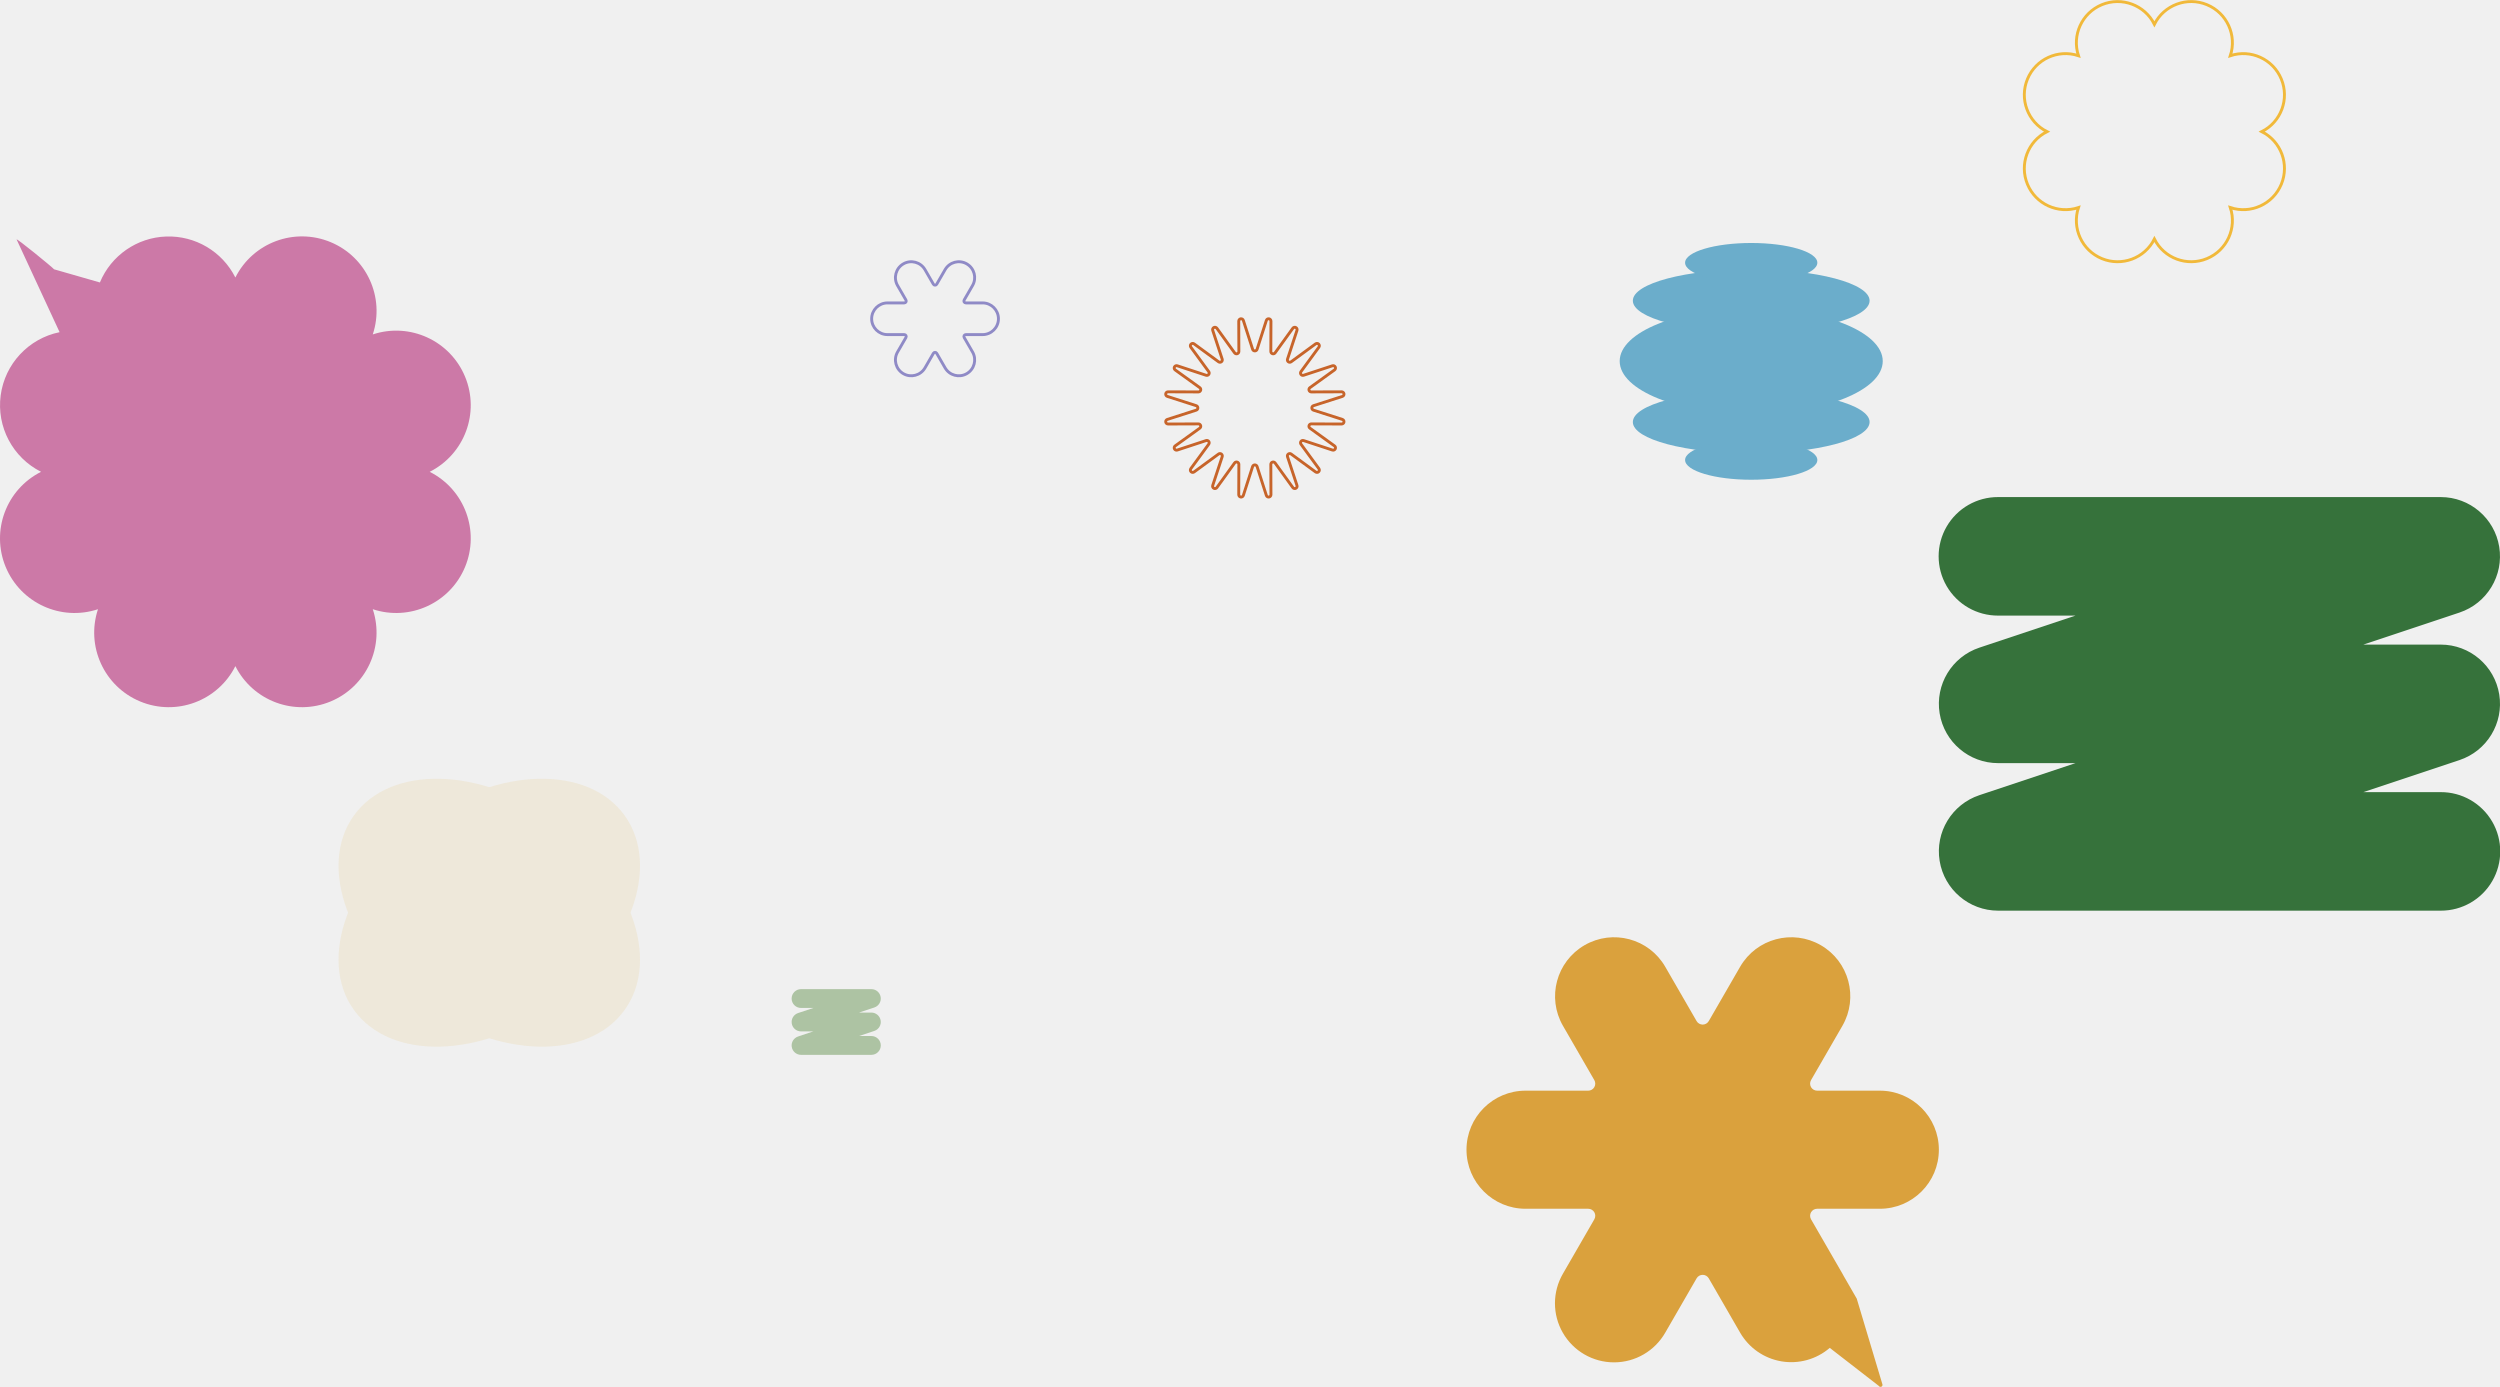
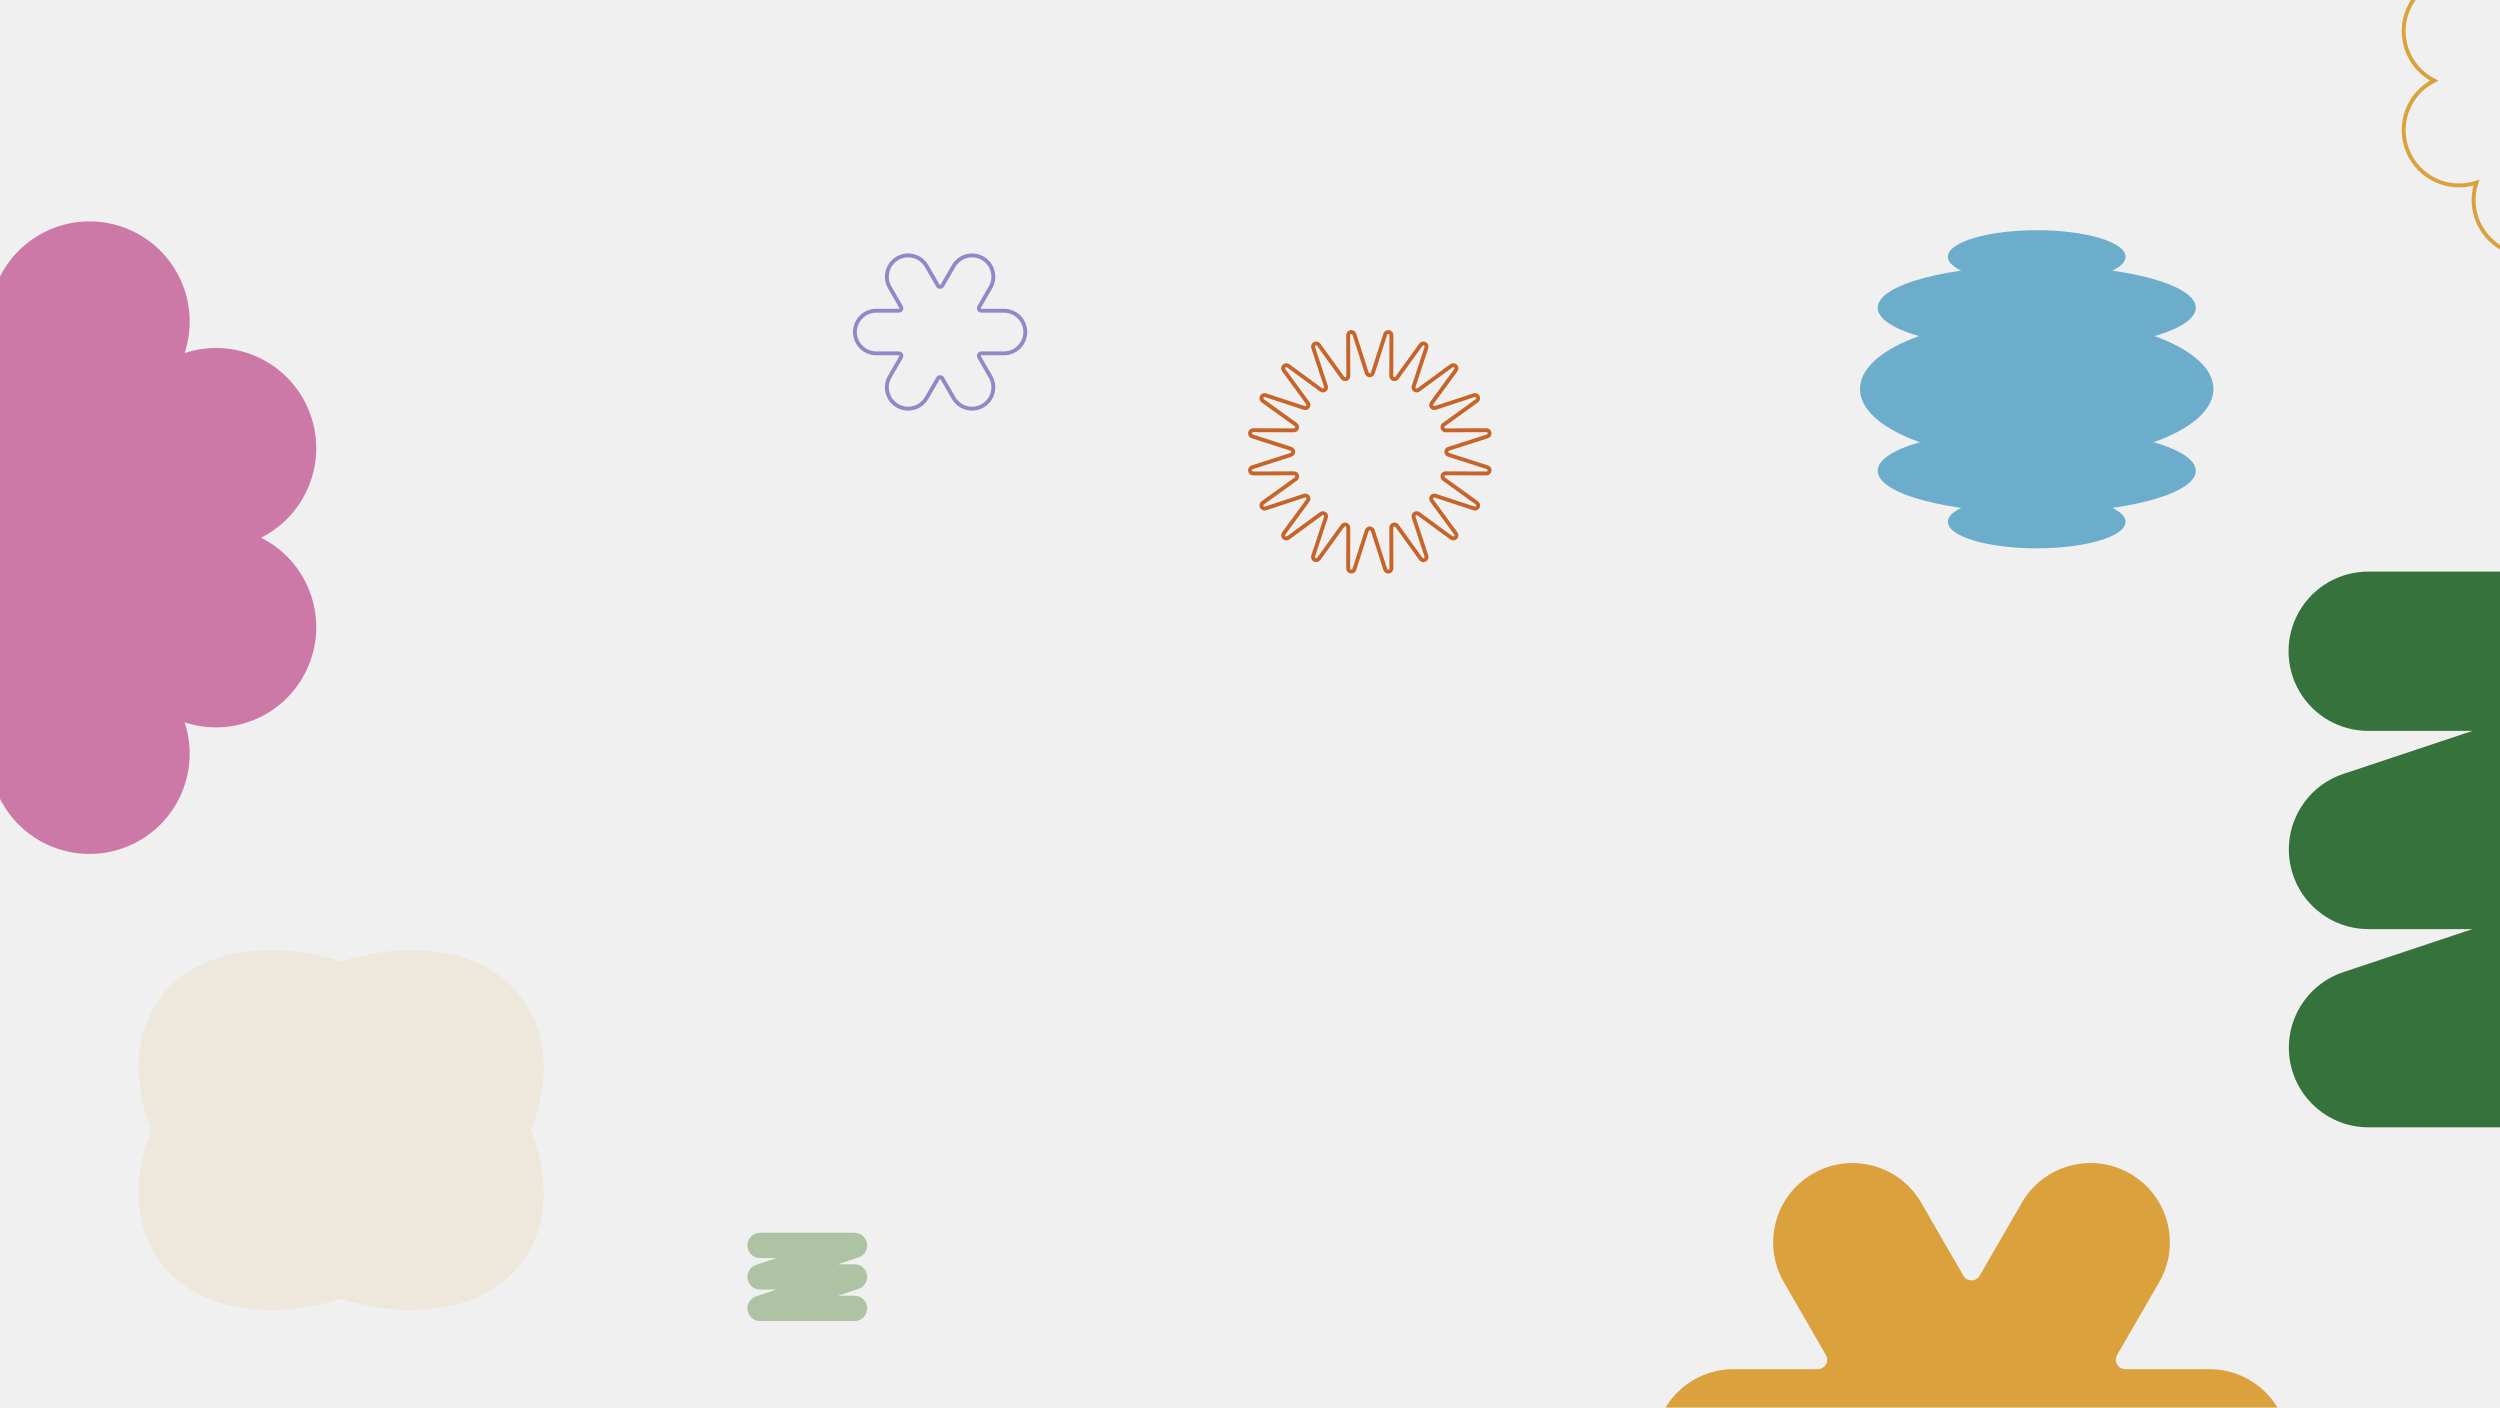
- <svg xmlns="http://www.w3.org/2000/svg" width="2579.762" height="1431.157" viewBox="0 0 2579.762 1431.157">
+ <svg xmlns="http://www.w3.org/2000/svg" width="1920" height="1081" viewBox="0 0 1920 1081">
  <defs>
+     <clipPath id="clip-path">
+       <path id="Rectangle_958" data-name="Rectangle 958" style="fill:#fff;stroke:#707070" d="M0 0h1920v1081H0z" />
+     </clipPath>
    <style>
-             .cls-5{fill:#6badcb}.cls-6{fill:#eee8da}
+             .cls-7{fill:#6badcb}.cls-8{fill:#ede8db}
        </style>
  </defs>
-   <g id="Group_623" data-name="Group 623" transform="translate(242.885 73.931)">
-     <path id="Path_5" data-name="Path 5" d="M215.762 1008.773h64.692a7.253 7.253 0 0 0 6.282-10.879l-32.345-56.026a60.93 60.93 0 0 1 105.534-60.93l32.345 56.025a7.254 7.254 0 0 0 12.565 0l32.347-56.025a60.929 60.929 0 1 1 105.532 60.93l-32.347 56.023a7.255 7.255 0 0 0 6.282 10.881h64.693a60.93 60.93 0 1 1 0 121.86h-64.693a7.255 7.255 0 0 0-6.282 10.881l32.347 56.026c.419.724.808 1.458 1.194 2.192l13.619 23.64 26.507 88.492a2.042 2.042 0 0 1-3.74 1.562l-50.6-39.242a60.907 60.907 0 0 1-92.508-15.715l-32.347-56.024a7.254 7.254 0 0 0-12.565 0l-32.345 56.024a60.93 60.93 0 1 1-105.534-60.928l32.345-56.026a7.254 7.254 0 0 0-6.282-10.881h-64.696a60.93 60.93 0 0 1 0-121.86z" transform="translate(1115.568 42.763)" style="fill:#daa13d" />
-     <path id="Path_3" data-name="Path 3" d="M951.193 1086.177a76.938 76.938 0 0 1-58.727 141.781 76.938 76.938 0 0 1-141.78 58.727 76.937 76.937 0 0 1-141.778-58.727 76.938 76.938 0 0 1-58.727-141.781 76.949 76.949 0 0 1 19.109-144.109l-44.31-95.584c-1.073-2.437 36.992 28.627 38.632 30.724l47.268 13.572a76.944 76.944 0 0 1 139.8-5.111A76.938 76.938 0 0 1 892.466 944.4a76.938 76.938 0 0 1 58.727 141.78z" transform="translate(-750.687 -673.238)" style="fill:#cc79a7" />
-     <path id="Path_6" data-name="Path 6" d="M953.837 1222.747a42.524 42.524 0 0 0-32.458-78.361 42.523 42.523 0 0 0-78.36-32.458 42.524 42.524 0 0 0-78.361 32.458 42.524 42.524 0 0 0-32.458 78.361 42.524 42.524 0 0 0 32.458 78.361 42.523 42.523 0 0 0 78.361 32.458 42.523 42.523 0 0 0 78.36-32.458 42.524 42.524 0 0 0 32.458-78.361z" transform="translate(1137.223 -1160.833)" style="stroke:#f1b93a;fill:none;stroke-width:3px" />
-     <path id="Path_8" data-name="Path 8" d="M1359.521 440.413H902.816a61.157 61.157 0 0 1-19.34-119.177l99.175-33.059h-79.835A61.157 61.157 0 0 1 883.476 169l99.175-33.059h-79.835a61.158 61.158 0 1 1 0-122.315h456.705a61.157 61.157 0 0 1 19.341 119.174l-99.176 33.059h79.835a61.157 61.157 0 0 1 19.341 119.177l-99.176 33.064h79.835a61.158 61.158 0 1 1 0 122.315z" transform="translate(916.19 425.374)" style="fill:#36723b" />
-     <g id="Group_534" data-name="Group 534" transform="translate(933.126 -81.082)">
-       <ellipse id="Ellipse_503" data-name="Ellipse 503" class="cls-5" cx="135.725" cy="54.509" rx="135.725" ry="54.509" transform="translate(495.355 325.316)" />
-       <ellipse id="Ellipse_504" data-name="Ellipse 504" class="cls-5" cx="122.152" cy="32.399" rx="122.152" ry="32.399" transform="translate(508.927 285.037)" />
-       <ellipse id="Ellipse_505" data-name="Ellipse 505" class="cls-5" cx="122.152" cy="32.399" rx="122.152" ry="32.399" transform="translate(508.927 410.255)" />
-       <ellipse id="Ellipse_506" data-name="Ellipse 506" class="cls-5" cx="68.23" cy="20.359" rx="68.23" ry="20.359" transform="translate(562.849 461.48)" />
-       <ellipse id="Ellipse_507" data-name="Ellipse 507" class="cls-5" cx="68.23" cy="20.359" rx="68.23" ry="20.359" transform="translate(562.849 257.893)" />
+   <g id="Mask_Group_104" data-name="Mask Group 104" style="clip-path:url(#clip-path)">
+     <g id="Group_1143" data-name="Group 1143" transform="translate(-242.883 -72.326)">
+       <path id="Path_5" data-name="Path 5" d="M215.762 1008.773h64.692a7.253 7.253 0 0 0 6.282-10.879l-32.345-56.026a60.93 60.93 0 0 1 105.534-60.93l32.345 56.025a7.254 7.254 0 0 0 12.565 0l32.347-56.025a60.929 60.929 0 1 1 105.532 60.93l-32.347 56.023a7.255 7.255 0 0 0 6.282 10.881h64.693a60.93 60.93 0 1 1 0 121.86h-64.693a7.255 7.255 0 0 0-6.282 10.881l32.347 56.026c.419.724.808 1.458 1.194 2.192l13.619 23.64 26.507 88.492a2.042 2.042 0 0 1-3.74 1.562l-50.6-39.242a60.907 60.907 0 0 1-92.508-15.715l-32.347-56.024a7.254 7.254 0 0 0-12.565 0l-32.345 56.024a60.93 60.93 0 1 1-105.534-60.928l32.345-56.026a7.254 7.254 0 0 0-6.282-10.881h-64.696a60.93 60.93 0 0 1 0-121.86z" transform="translate(1358.451 115.089)" style="fill:#daa13d" />
+       <path id="Path_3" data-name="Path 3" d="M951.193 1086.177a76.938 76.938 0 0 1-58.727 141.781 76.938 76.938 0 0 1-141.78 58.727 76.937 76.937 0 0 1-141.778-58.727 76.938 76.938 0 0 1-58.727-141.781 76.949 76.949 0 0 1 19.109-144.109l-44.31-95.584c-1.073-2.437 36.992 28.627 38.632 30.724l47.268 13.572a76.944 76.944 0 0 1 139.8-5.111A76.938 76.938 0 0 1 892.466 944.4a76.938 76.938 0 0 1 58.727 141.78z" transform="translate(-507.803 -600.911)" style="fill:#cc79a7" />
+       <path id="Path_6" data-name="Path 6" d="M953.837 1222.747a42.524 42.524 0 0 0-32.458-78.361 42.523 42.523 0 0 0-78.36-32.458 42.524 42.524 0 0 0-78.361 32.458 42.524 42.524 0 0 0-32.458 78.361 42.524 42.524 0 0 0 32.458 78.361 42.523 42.523 0 0 0 78.361 32.458 42.523 42.523 0 0 0 78.36-32.458 42.524 42.524 0 0 0 32.458-78.361z" transform="translate(1380.105 -1088.507)" style="stroke:#daa13d;fill:none;stroke-width:3px" />
+       <path id="Path_8" data-name="Path 8" d="M1359.521 440.413H902.816a61.157 61.157 0 0 1-19.34-119.177l99.175-33.059h-79.835A61.157 61.157 0 0 1 883.476 169l99.175-33.059h-79.835a61.158 61.158 0 1 1 0-122.315h456.705a61.157 61.157 0 0 1 19.341 119.174l-99.176 33.059h79.835a61.157 61.157 0 0 1 19.341 119.177l-99.176 33.064h79.835a61.158 61.158 0 1 1 0 122.315z" transform="translate(1159.072 497.7)" style="fill:#36723b" />
+       <g id="Group_534" data-name="Group 534" transform="translate(1176.01 -8.756)">
+         <ellipse id="Ellipse_503" data-name="Ellipse 503" class="cls-7" cx="135.725" cy="54.509" rx="135.725" ry="54.509" transform="translate(495.355 325.316)" />
+         <ellipse id="Ellipse_504" data-name="Ellipse 504" class="cls-7" cx="122.152" cy="32.399" rx="122.152" ry="32.399" transform="translate(508.927 285.037)" />
+         <ellipse id="Ellipse_505" data-name="Ellipse 505" class="cls-7" cx="122.152" cy="32.399" rx="122.152" ry="32.399" transform="translate(508.927 410.255)" />
+         <ellipse id="Ellipse_506" data-name="Ellipse 506" class="cls-7" cx="68.23" cy="20.359" rx="68.23" ry="20.359" transform="translate(562.849 461.48)" />
+         <ellipse id="Ellipse_507" data-name="Ellipse 507" class="cls-7" cx="68.23" cy="20.359" rx="68.23" ry="20.359" transform="translate(562.849 257.893)" />
+       </g>
+       <g id="Group_539" data-name="Group 539" transform="translate(-1193.686 175.465)">
+         <ellipse id="Ellipse_1184" data-name="Ellipse 1184" class="cls-8" cx="171.98" cy="117.13" rx="171.98" ry="117.13" transform="rotate(-35.665 1941.9 -1931.808)" />
+         <ellipse id="Ellipse_1185" data-name="Ellipse 1185" class="cls-8" cx="117.13" cy="171.98" rx="117.13" ry="171.98" transform="rotate(-54.335 1485.38 -1072.347)" />
+       </g>
+       <path id="Path_367" data-name="Path 367" d="M923.933 81.436h-72.564A9.717 9.717 0 0 1 848.3 62.5l15.757-5.253h-12.688a9.717 9.717 0 0 1-3.069-18.934l15.757-5.253h-12.688a9.717 9.717 0 1 1 0-19.434h72.563a9.717 9.717 0 0 1 3.073 18.935l-15.758 5.253h12.685a9.717 9.717 0 0 1 3.073 18.935L911.248 62h12.685a9.717 9.717 0 0 1 0 19.434z" transform="translate(-24.768 1005.459)" style="fill:#adc3a3" />
+       <path id="Path_9" data-name="Path 9" d="m351.658 41.074 9.563-29.813a2.427 2.427 0 0 1 4.739.751l-.118 31.31a2.428 2.428 0 0 0 4.4 1.428l18.308-25.4a2.427 2.427 0 0 1 4.275 2.178l-9.787 29.741a2.428 2.428 0 0 0 3.741 2.717l25.26-18.5a2.428 2.428 0 0 1 3.394 3.393l-18.5 25.261a2.427 2.427 0 0 0 2.718 3.74l29.741-9.787a2.428 2.428 0 0 1 2.178 4.276l-25.4 18.308a2.428 2.428 0 0 0 1.429 4.4l31.31-.118a2.427 2.427 0 0 1 .751 4.739l-29.816 9.562a2.427 2.427 0 0 0 0 4.623l29.814 9.563a2.428 2.428 0 0 1-.751 4.74l-31.31-.118a2.428 2.428 0 0 0-1.429 4.4l25.4 18.308a2.427 2.427 0 0 1-2.178 4.275l-29.741-9.787a2.428 2.428 0 0 0-2.718 3.736l18.5 25.26a2.428 2.428 0 0 1-3.394 3.393l-25.26-18.5a2.428 2.428 0 0 0-3.741 2.717l9.787 29.741a2.427 2.427 0 0 1-4.275 2.178l-18.308-25.4a2.428 2.428 0 0 0-4.4 1.428l.118 31.31a2.427 2.427 0 0 1-4.739.751l-9.563-29.813a2.428 2.428 0 0 0-4.624 0l-9.563 29.813a2.428 2.428 0 0 1-4.74-.751l.118-31.31a2.428 2.428 0 0 0-4.4-1.428l-18.308 25.4a2.427 2.427 0 0 1-4.275-2.178l9.787-29.741a2.428 2.428 0 0 0-3.741-2.717l-25.26 18.5a2.428 2.428 0 0 1-3.393-3.393l18.5-25.26a2.428 2.428 0 0 0-2.717-3.741l-29.74 9.79a2.428 2.428 0 0 1-2.179-4.275l25.4-18.308a2.428 2.428 0 0 0-1.429-4.4l-31.31.118a2.428 2.428 0 0 1-.75-4.74l29.813-9.563a2.427 2.427 0 0 0 0-4.623l-29.81-9.558a2.427 2.427 0 0 1 .75-4.739l31.31.118a2.428 2.428 0 0 0 1.429-4.4l-25.4-18.308a2.428 2.428 0 0 1 2.179-4.276l29.741 9.787a2.427 2.427 0 0 0 2.717-3.74l-18.5-25.261a2.428 2.428 0 0 1 3.393-3.393l25.26 18.5a2.428 2.428 0 0 0 3.741-2.717l-9.785-29.743a2.427 2.427 0 0 1 4.275-2.178l18.308 25.4a2.428 2.428 0 0 0 4.4-1.428l-.118-31.31a2.428 2.428 0 0 1 4.74-.751l9.563 29.813a2.428 2.428 0 0 0 4.62 0z" transform="translate(945.537 317.755)" style="stroke:#c7642a;fill:none;stroke-width:3px" />
+       <path id="Path_7" data-name="Path 7" d="M269.309 641.418h-17.363a1.947 1.947 0 0 1-1.686-2.921l8.681-15.037a16.353 16.353 0 0 0-5.986-22.34 16.354 16.354 0 0 0-22.34 5.986l-8.681 15.037a1.947 1.947 0 0 1-3.372 0l-8.682-15.037a16.353 16.353 0 0 0-22.34-5.986 16.353 16.353 0 0 0-5.986 22.34l8.682 15.037a1.947 1.947 0 0 1-1.686 2.921h-17.364a16.354 16.354 0 0 0-16.354 16.354 16.354 16.354 0 0 0 16.354 16.354h17.364a1.947 1.947 0 0 1 1.686 2.92l-8.682 15.038a16.354 16.354 0 0 0 5.986 22.34 16.354 16.354 0 0 0 22.34-5.986l8.682-15.038a1.947 1.947 0 0 1 3.372 0l8.681 15.038a16.354 16.354 0 0 0 22.34 5.986 16.354 16.354 0 0 0 5.986-22.34l-8.681-15.038a1.947 1.947 0 0 1 1.686-2.92h17.363a16.354 16.354 0 0 0 16.353-16.354 16.354 16.354 0 0 0-16.353-16.354z" transform="translate(744.637 -330.445)" style="stroke:#8f8ac7;fill:none;stroke-width:3px" />
    </g>
-     <g id="Group_539" data-name="Group 539" transform="translate(-1436.568 103.138)">
-       <ellipse id="Ellipse_1184" data-name="Ellipse 1184" class="cls-6" cx="171.98" cy="117.13" rx="171.98" ry="117.13" transform="rotate(-35.665 1941.9 -1931.808)" />
-       <ellipse id="Ellipse_1185" data-name="Ellipse 1185" class="cls-6" cx="117.13" cy="171.98" rx="117.13" ry="171.98" transform="rotate(-54.335 1485.38 -1072.347)" />
-     </g>
-     <path id="Path_367" data-name="Path 367" d="M923.933 81.436h-72.564A9.717 9.717 0 0 1 848.3 62.5l15.757-5.253h-12.688a9.717 9.717 0 0 1-3.069-18.934l15.757-5.253h-12.688a9.717 9.717 0 1 1 0-19.434h72.563a9.717 9.717 0 0 1 3.073 18.935l-15.758 5.253h12.685a9.717 9.717 0 0 1 3.073 18.935L911.248 62h12.685a9.717 9.717 0 0 1 0 19.434z" transform="translate(-267.65 933.133)" style="fill:#adc3a3" />
-     <path id="Path_9" data-name="Path 9" d="m351.658 41.074 9.563-29.813a2.427 2.427 0 0 1 4.739.751l-.118 31.31a2.428 2.428 0 0 0 4.4 1.428l18.308-25.4a2.427 2.427 0 0 1 4.275 2.178l-9.787 29.741a2.428 2.428 0 0 0 3.741 2.717l25.26-18.5a2.428 2.428 0 0 1 3.394 3.393l-18.5 25.261a2.427 2.427 0 0 0 2.718 3.74l29.741-9.787a2.428 2.428 0 0 1 2.178 4.276l-25.4 18.308a2.428 2.428 0 0 0 1.429 4.4l31.31-.118a2.427 2.427 0 0 1 .751 4.739l-29.816 9.562a2.427 2.427 0 0 0 0 4.623l29.814 9.563a2.428 2.428 0 0 1-.751 4.74l-31.31-.118a2.428 2.428 0 0 0-1.429 4.4l25.4 18.308a2.427 2.427 0 0 1-2.178 4.275l-29.741-9.787a2.428 2.428 0 0 0-2.718 3.736l18.5 25.26a2.428 2.428 0 0 1-3.394 3.393l-25.26-18.5a2.428 2.428 0 0 0-3.741 2.717l9.787 29.741a2.427 2.427 0 0 1-4.275 2.178l-18.308-25.4a2.428 2.428 0 0 0-4.4 1.428l.118 31.31a2.427 2.427 0 0 1-4.739.751l-9.563-29.813a2.428 2.428 0 0 0-4.624 0l-9.563 29.813a2.428 2.428 0 0 1-4.74-.751l.118-31.31a2.428 2.428 0 0 0-4.4-1.428l-18.308 25.4a2.427 2.427 0 0 1-4.275-2.178l9.787-29.741a2.428 2.428 0 0 0-3.741-2.717l-25.26 18.5a2.428 2.428 0 0 1-3.393-3.393l18.5-25.26a2.428 2.428 0 0 0-2.717-3.741l-29.74 9.79a2.428 2.428 0 0 1-2.179-4.275l25.4-18.308a2.428 2.428 0 0 0-1.429-4.4l-31.31.118a2.428 2.428 0 0 1-.75-4.74l29.813-9.563a2.427 2.427 0 0 0 0-4.623l-29.81-9.558a2.427 2.427 0 0 1 .75-4.739l31.31.118a2.428 2.428 0 0 0 1.429-4.4l-25.4-18.308a2.428 2.428 0 0 1 2.179-4.276l29.741 9.787a2.427 2.427 0 0 0 2.717-3.74l-18.5-25.261a2.428 2.428 0 0 1 3.393-3.393l25.26 18.5a2.428 2.428 0 0 0 3.741-2.717l-9.785-29.743a2.427 2.427 0 0 1 4.275-2.178l18.308 25.4a2.428 2.428 0 0 0 4.4-1.428l-.118-31.31a2.428 2.428 0 0 1 4.74-.751l9.563 29.813a2.428 2.428 0 0 0 4.62 0z" transform="translate(702.654 245.428)" style="stroke:#c7642a;fill:none;stroke-width:3px" />
-     <path id="Path_7" data-name="Path 7" d="M269.309 641.418h-17.363a1.947 1.947 0 0 1-1.686-2.921l8.681-15.037a16.353 16.353 0 0 0-5.986-22.34 16.354 16.354 0 0 0-22.34 5.986l-8.681 15.037a1.947 1.947 0 0 1-3.372 0l-8.682-15.037a16.353 16.353 0 0 0-22.34-5.986 16.353 16.353 0 0 0-5.986 22.34l8.682 15.037a1.947 1.947 0 0 1-1.686 2.921h-17.364a16.354 16.354 0 0 0-16.354 16.354 16.354 16.354 0 0 0 16.354 16.354h17.364a1.947 1.947 0 0 1 1.686 2.92l-8.682 15.038a16.354 16.354 0 0 0 5.986 22.34 16.354 16.354 0 0 0 22.34-5.986l8.682-15.038a1.947 1.947 0 0 1 3.372 0l8.681 15.038a16.354 16.354 0 0 0 22.34 5.986 16.354 16.354 0 0 0 5.986-22.34l-8.681-15.038a1.947 1.947 0 0 1 1.686-2.92h17.363a16.354 16.354 0 0 0 16.353-16.354 16.354 16.354 0 0 0-16.353-16.354z" transform="translate(501.753 -402.771)" style="stroke:#8f8ac6;fill:none;stroke-width:3px" />
  </g>
</svg>
